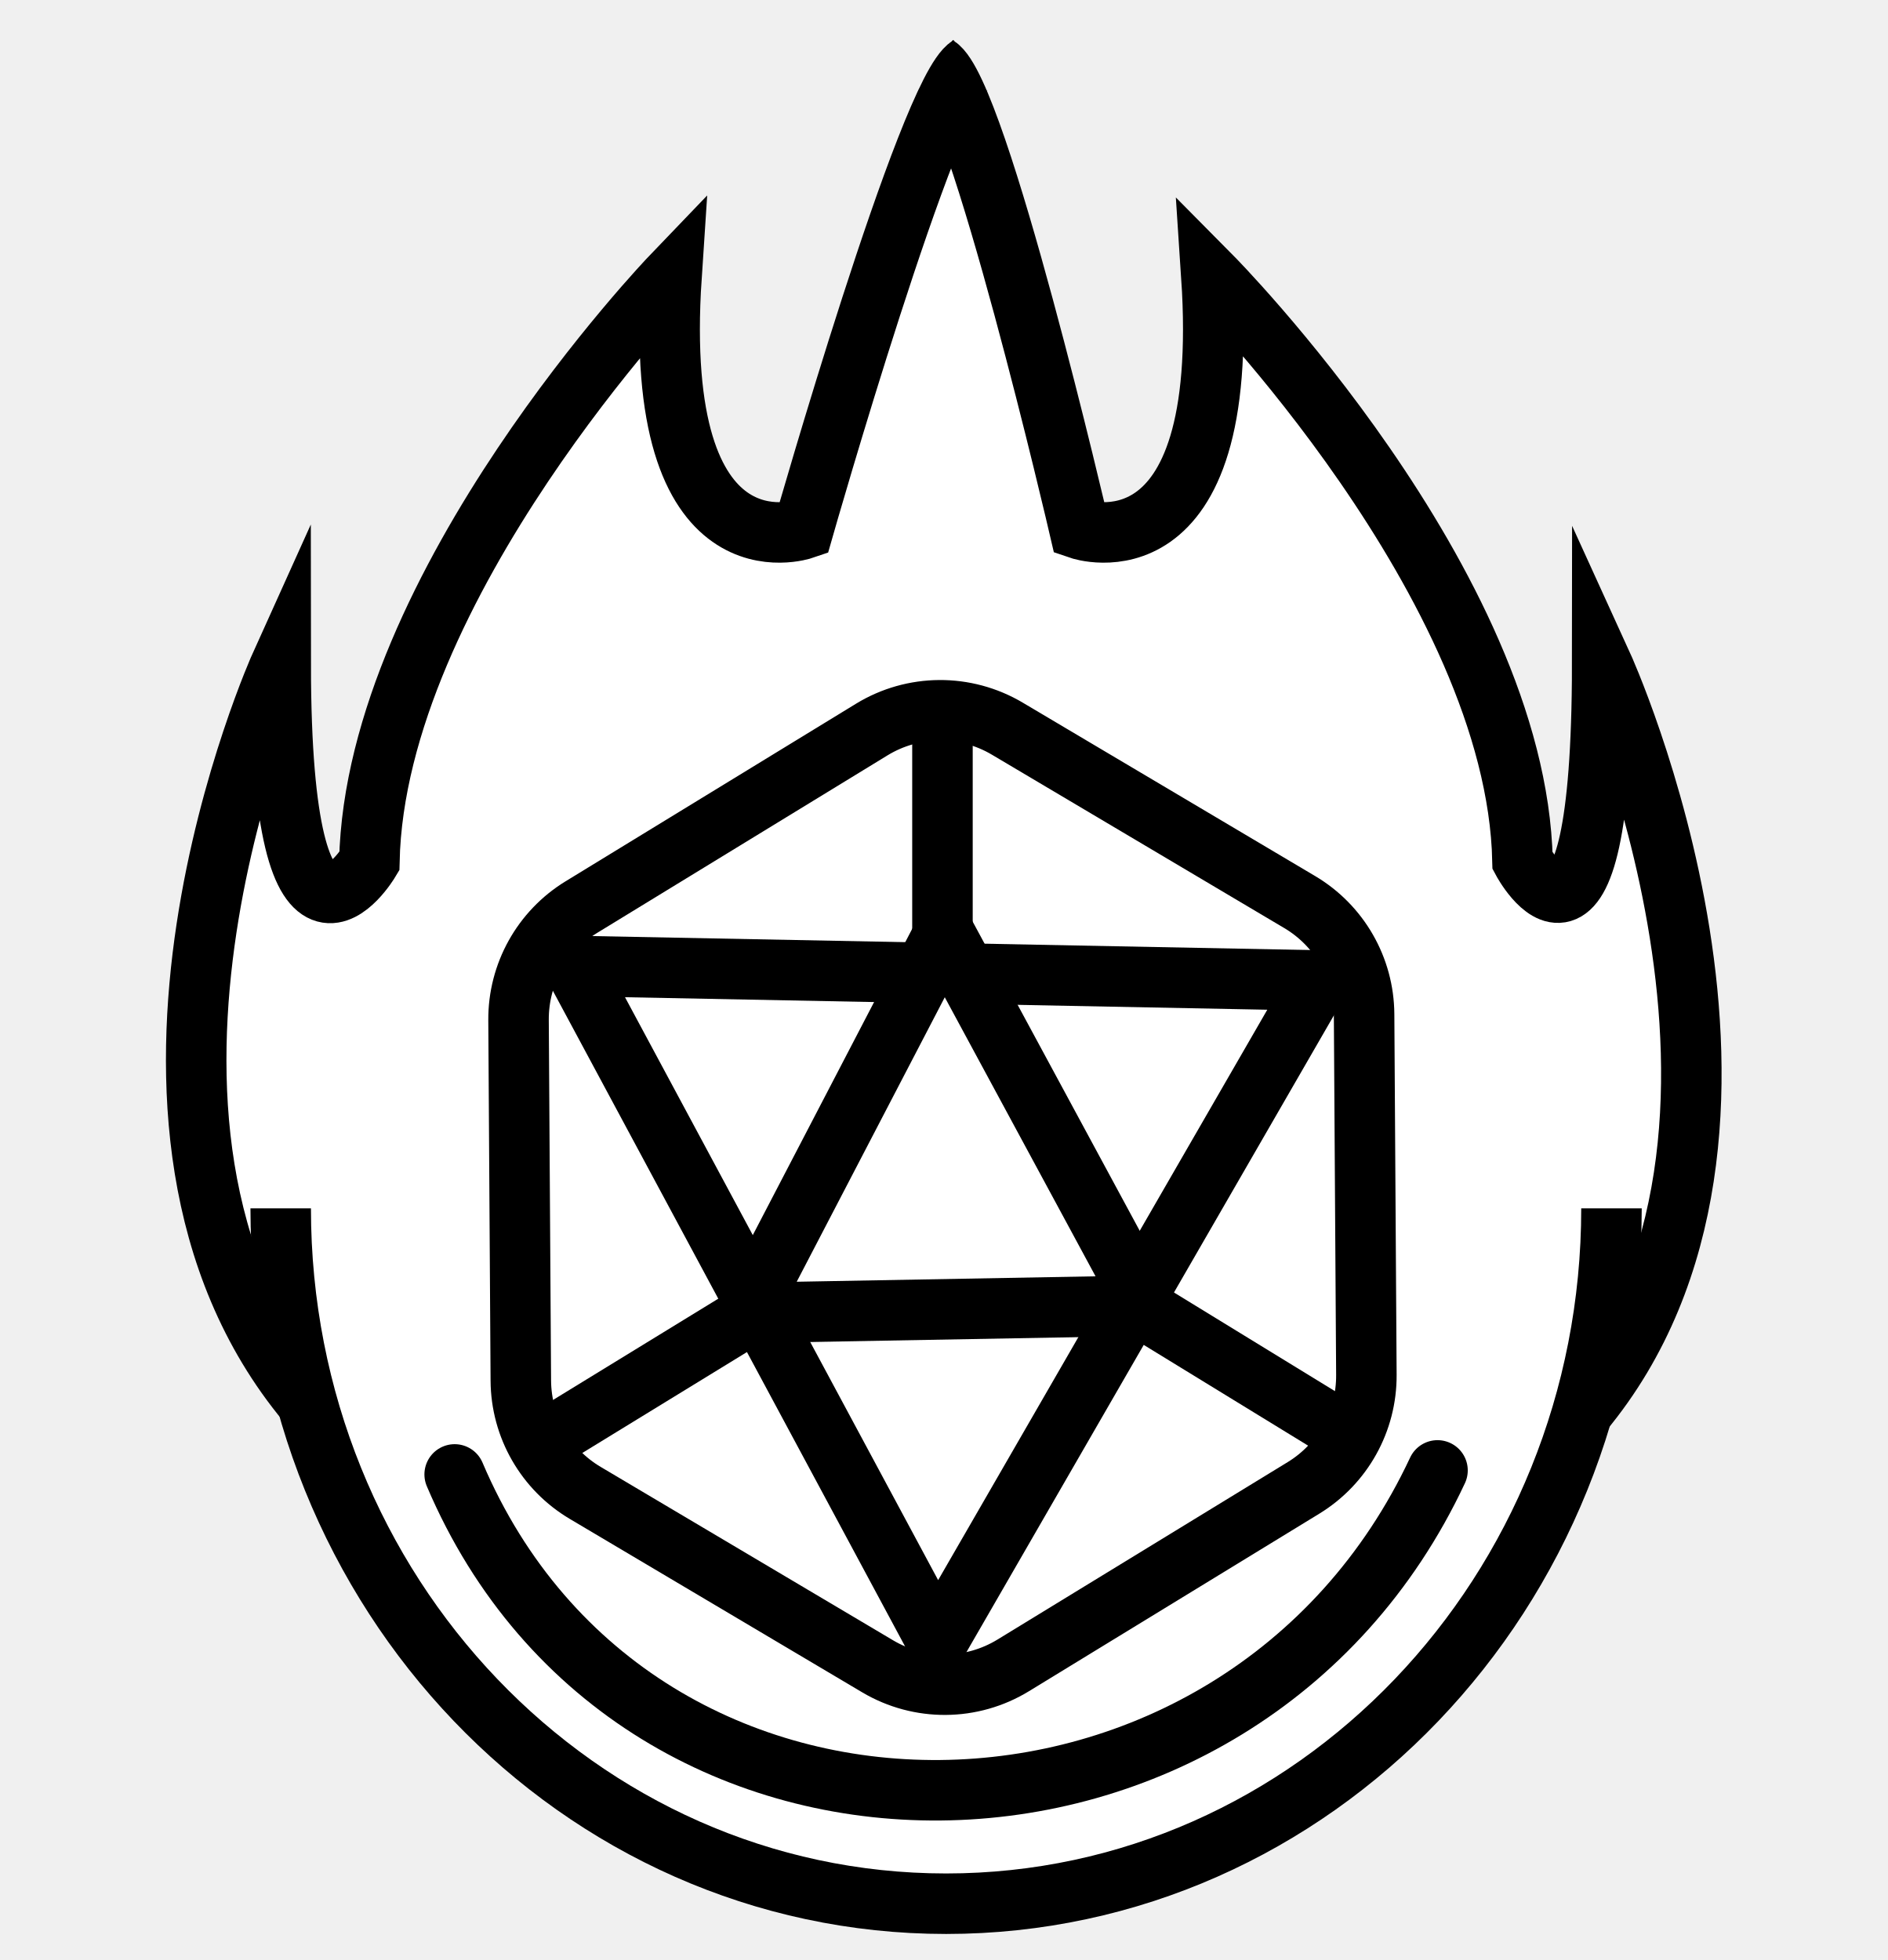
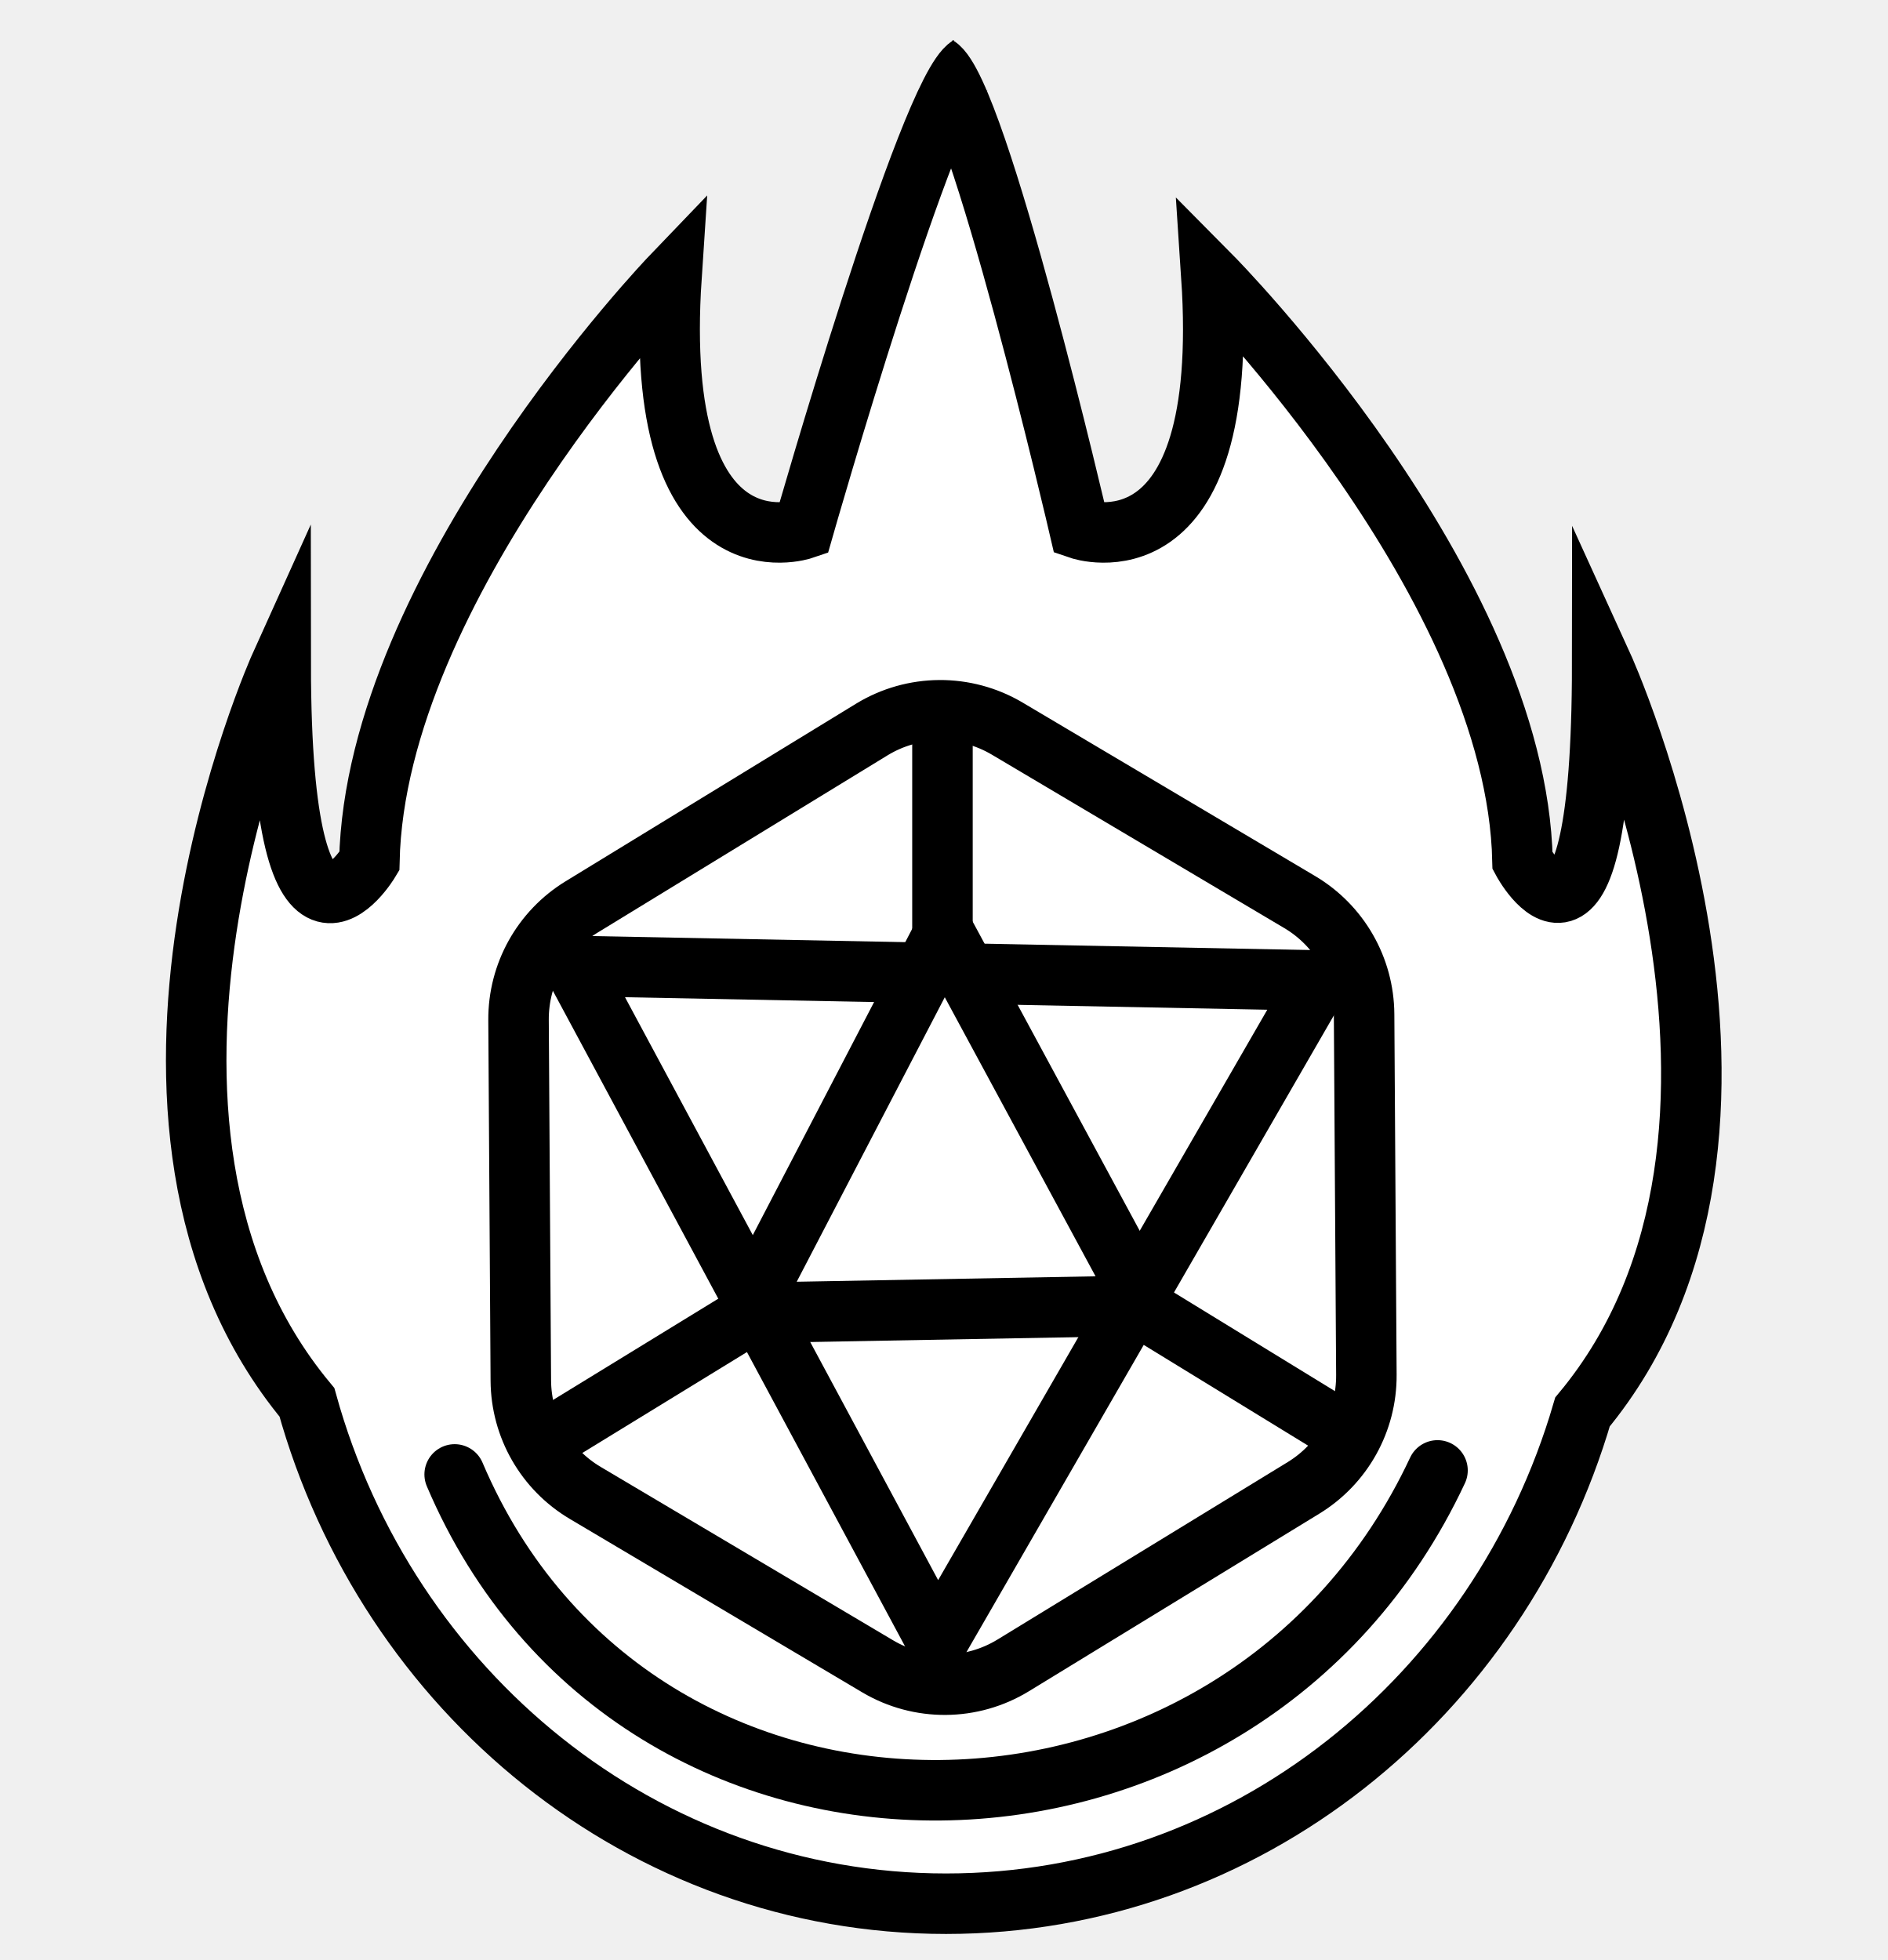
<svg xmlns="http://www.w3.org/2000/svg" viewBox="150 120 780 810">
-   <path fill="#fff" d="M276.833 699.528 C180.632 583.674 265.995 394.684 265.995 394.684 C266.128 537.177 302.634 475.96 302.634 475.96 C305.126 361.685 427.488 234.192 427.488 234.192 C419.12 360.186 481.992 338.639 481.992 338.639 C481.992 338.639 533.638 157.696 550.625 147.196 L537.126 147.196 C554.113 157.696 596.093 338.639 596.093 338.639 C596.093 338.639 658.965 360.186 650.597 234.192 C650.597 234.192 776.665 361.455 779.157 475.73 C779.157 475.73 811.957 537.177 812.091 394.684 C812.091 394.684 900.154 587.648 803.954 703.501 L815.924 619.376 C815.924 778.081 692.818 906.737 540.959 906.737 C389.1 906.737 265.995 778.081 265.995 619.376 Z" />
+   <path fill="#fff" d="M276.833 699.528 C180.632 583.674 265.995 394.684 265.995 394.684 C266.128 537.177 302.634 475.96 302.634 475.96 C305.126 361.685 427.488 234.192 427.488 234.192 C419.12 360.186 481.992 338.639 481.992 338.639 C481.992 338.639 533.638 157.696 550.625 147.196 L537.126 147.196 C554.113 157.696 596.093 338.639 596.093 338.639 C596.093 338.639 658.965 360.186 650.597 234.192 C650.597 234.192 776.665 361.455 779.157 475.73 C779.157 475.73 811.957 537.177 812.091 394.684 C812.091 394.684 900.154 587.648 803.954 703.501 C769.545 821.155 664.815 906.737 540.959 906.737 C415.721 906.737 310.039 819.234 276.833 699.528 Z" />
  <g fill="none" stroke="#000" stroke-width="25" stroke-miterlimit="10">
-     <path d="M815.924 619.376 C815.924 778.081 692.818 906.737 540.959 906.737 C389.1 906.737 265.995 778.081 265.995 619.376" />
-     <path d="M803.954 703.501 C900.154 587.648 812.091 394.684 812.091 394.684 C811.957 537.177 779.157 475.73 779.157 475.73 C776.665 361.455 650.597 234.192 650.597 234.192 C658.965 360.186 596.093 338.639 596.093 338.639 C596.093 338.639 554.113 157.696 537.126 147.196" />
-     <path d="M276.833 699.528 C180.632 583.674 265.995 394.684 265.995 394.684 C266.128 537.177 302.634 475.96 302.634 475.96 C305.126 361.685 427.488 234.192 427.488 234.192 C419.12 360.186 481.992 338.639 481.992 338.639 C481.992 338.639 533.638 157.696 550.625 147.196" />
+     <path d="M537.126 147.196 C554.113 157.696 596.093 338.639 596.093 338.639 C596.093 338.639 658.965 360.186 650.597 234.192 C650.597 234.192 776.665 361.455 779.157 475.73 C779.157 475.73 811.957 537.177 812.091 394.684 C812.091 394.684 900.154 587.648 803.954 703.501 C769.545 821.155 664.815 906.737 540.959 906.737 C415.721 906.737 310.039 819.234 276.833 699.528 C180.632 583.674 265.995 394.684 265.995 394.684 C266.128 537.177 302.634 475.96 302.634 475.96 C305.126 361.685 427.488 234.192 427.488 234.192 C419.12 360.186 481.992 338.639 481.992 338.639 C481.992 338.639 533.638 157.696 550.625 147.196" />
    <path stroke-linecap="round" d="M744.034 727.667 C662.724 901.411 412.951 905.859 337.884 729.327" />
  </g>
  <g fill="#fff" stroke="#000" stroke-width="25" stroke-miterlimit="10">
    <path d="M365.225 690.599 L364.279 541.537 C364.158 522.503 374.012 504.796 390.251 494.867 L510.225 421.505 C527.389 411.01 548.948 410.864 566.251 421.127 L687.094 492.795 C703.479 502.512 713.573 520.105 713.694 539.154 L714.639 688.216 C714.76 707.25 704.906 724.957 688.668 734.886 L568.693 808.248 C551.53 818.743 529.971 818.889 512.667 808.627 L391.825 736.958 C375.44 727.241 365.346 709.648 365.225 690.599 Z" />
    <polygon points="537.285,798.704 387.146,519.199 695.097,525.199" />
    <polygon points="540.21,505.455 623.479,659.579 458.441,662.579" />
    <line x1="624.979" y1="662.579" x2="711.583" y2="715.661" />
    <line x1="458.441" y1="664.239" x2="371.837" y2="717.321" />
    <line x1="539.459" y1="508.455" x2="539.459" y2="413.05" />
  </g>
</svg>
